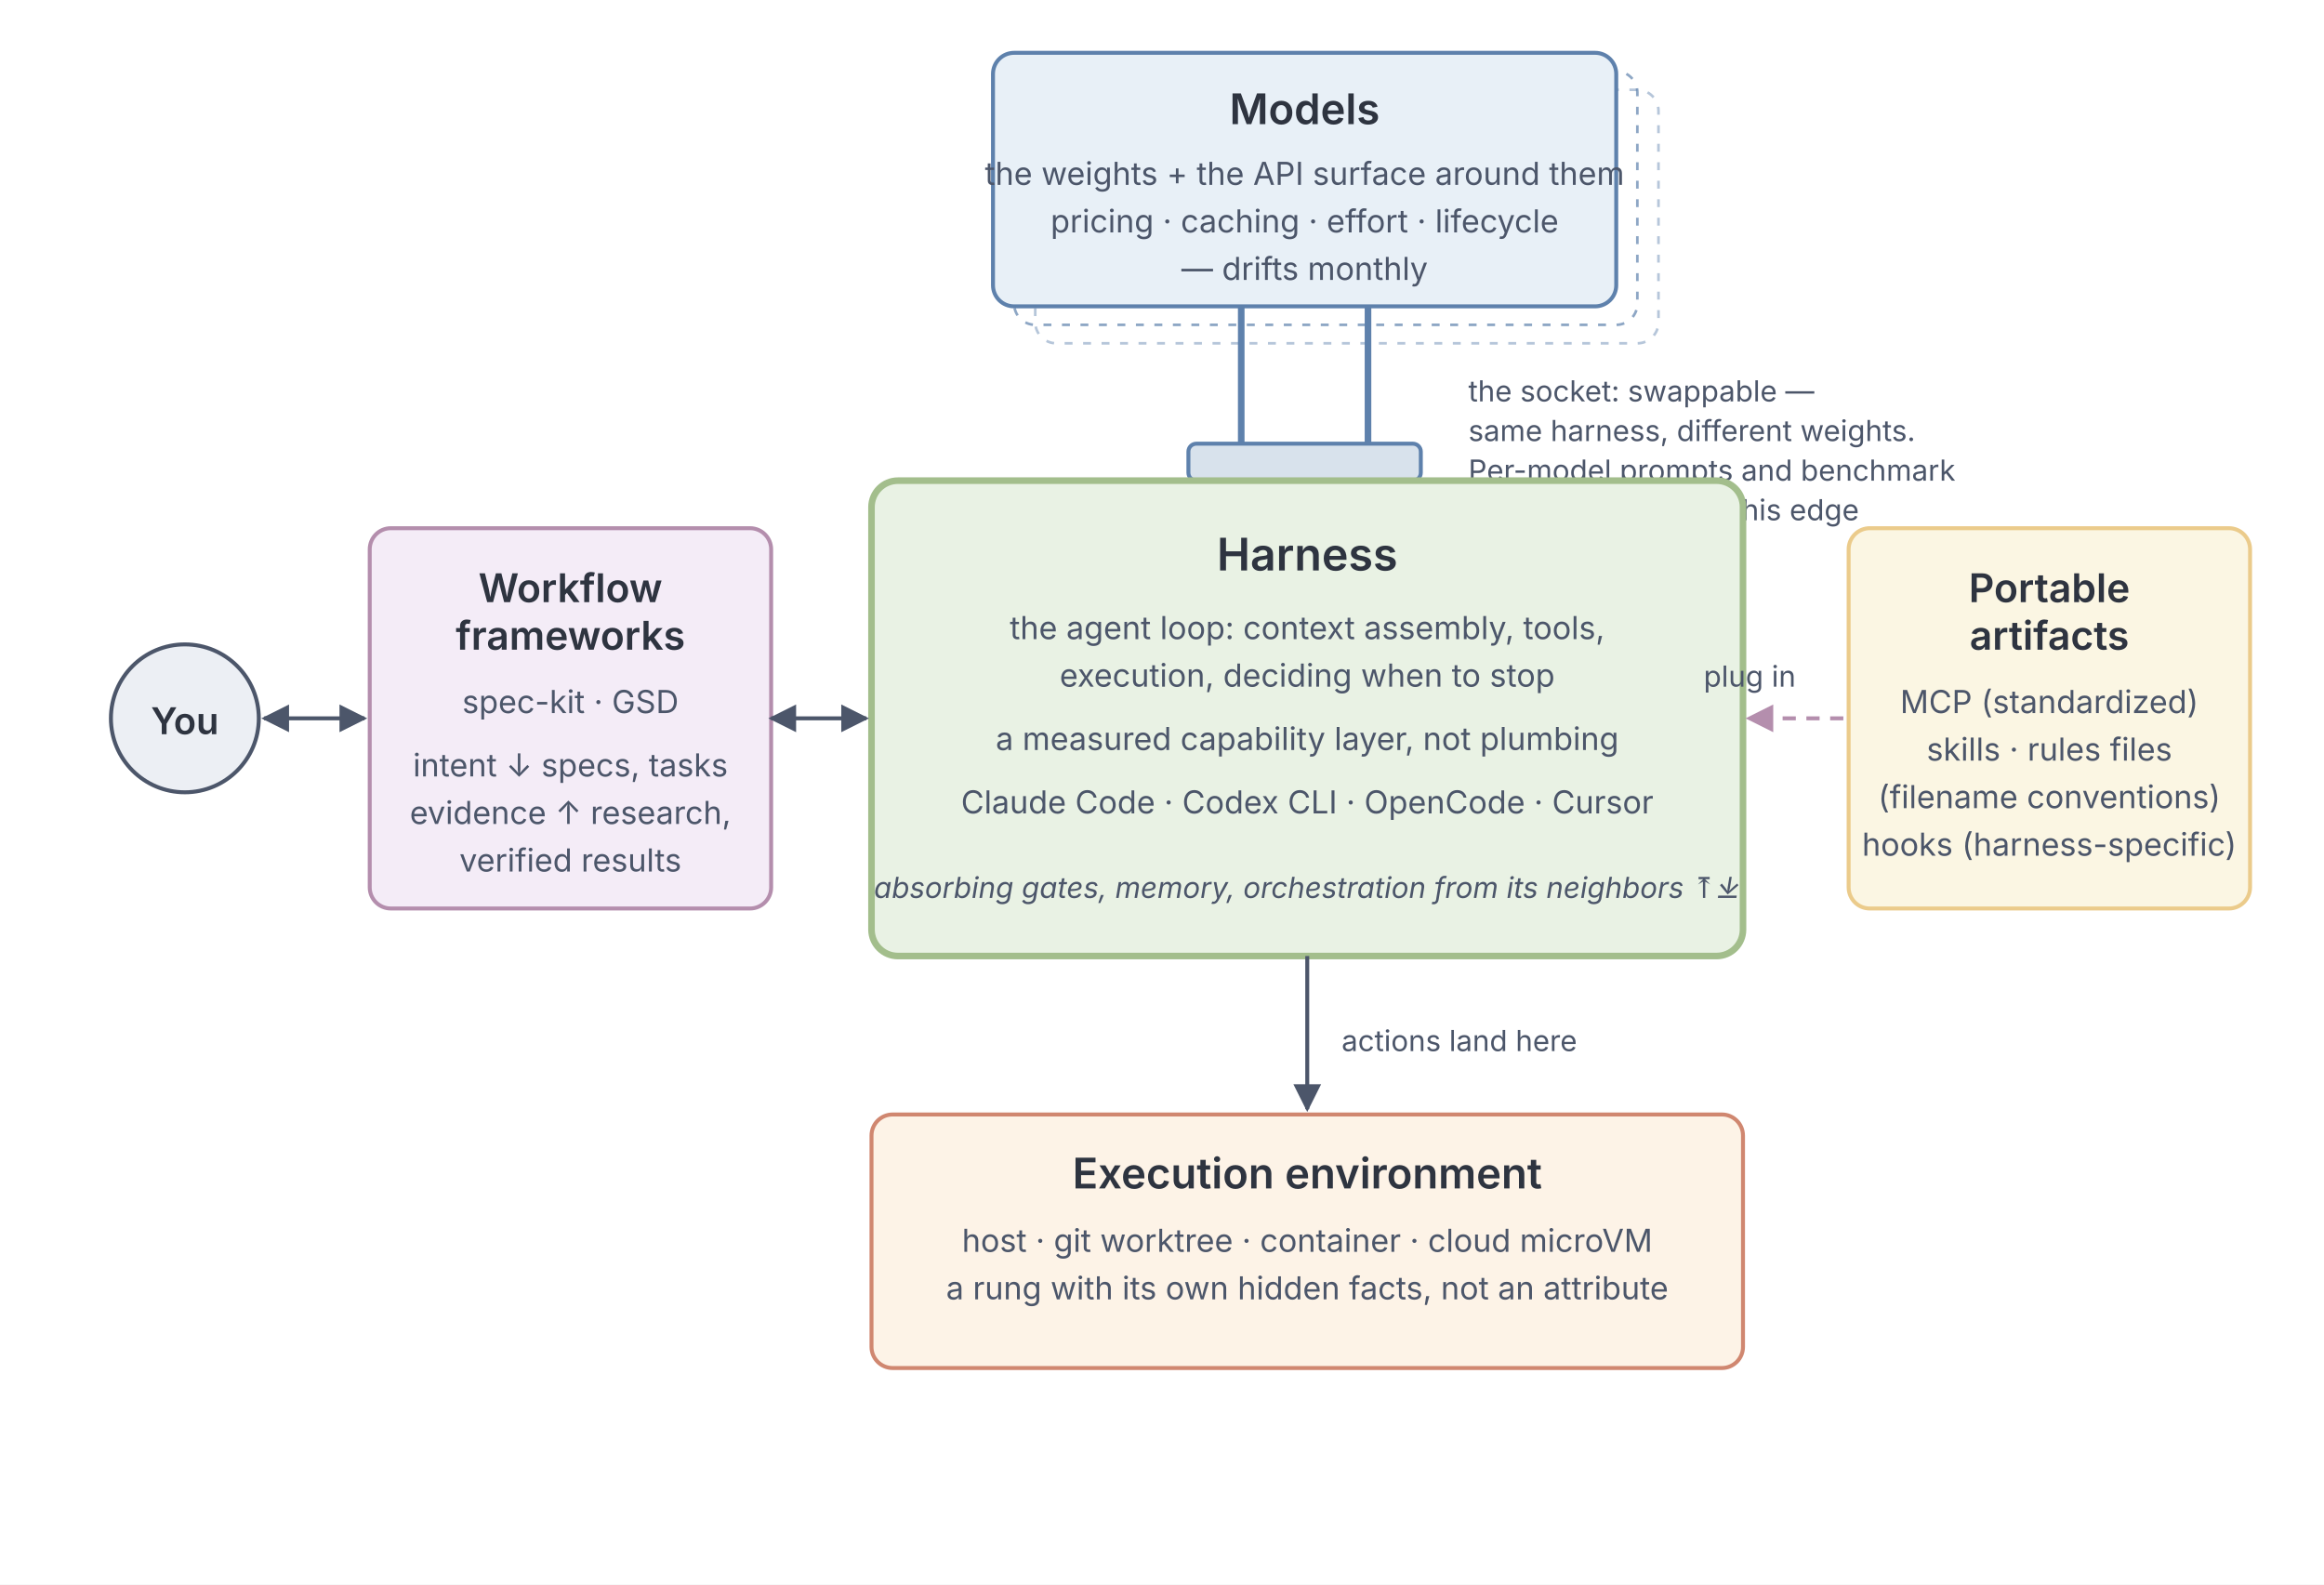
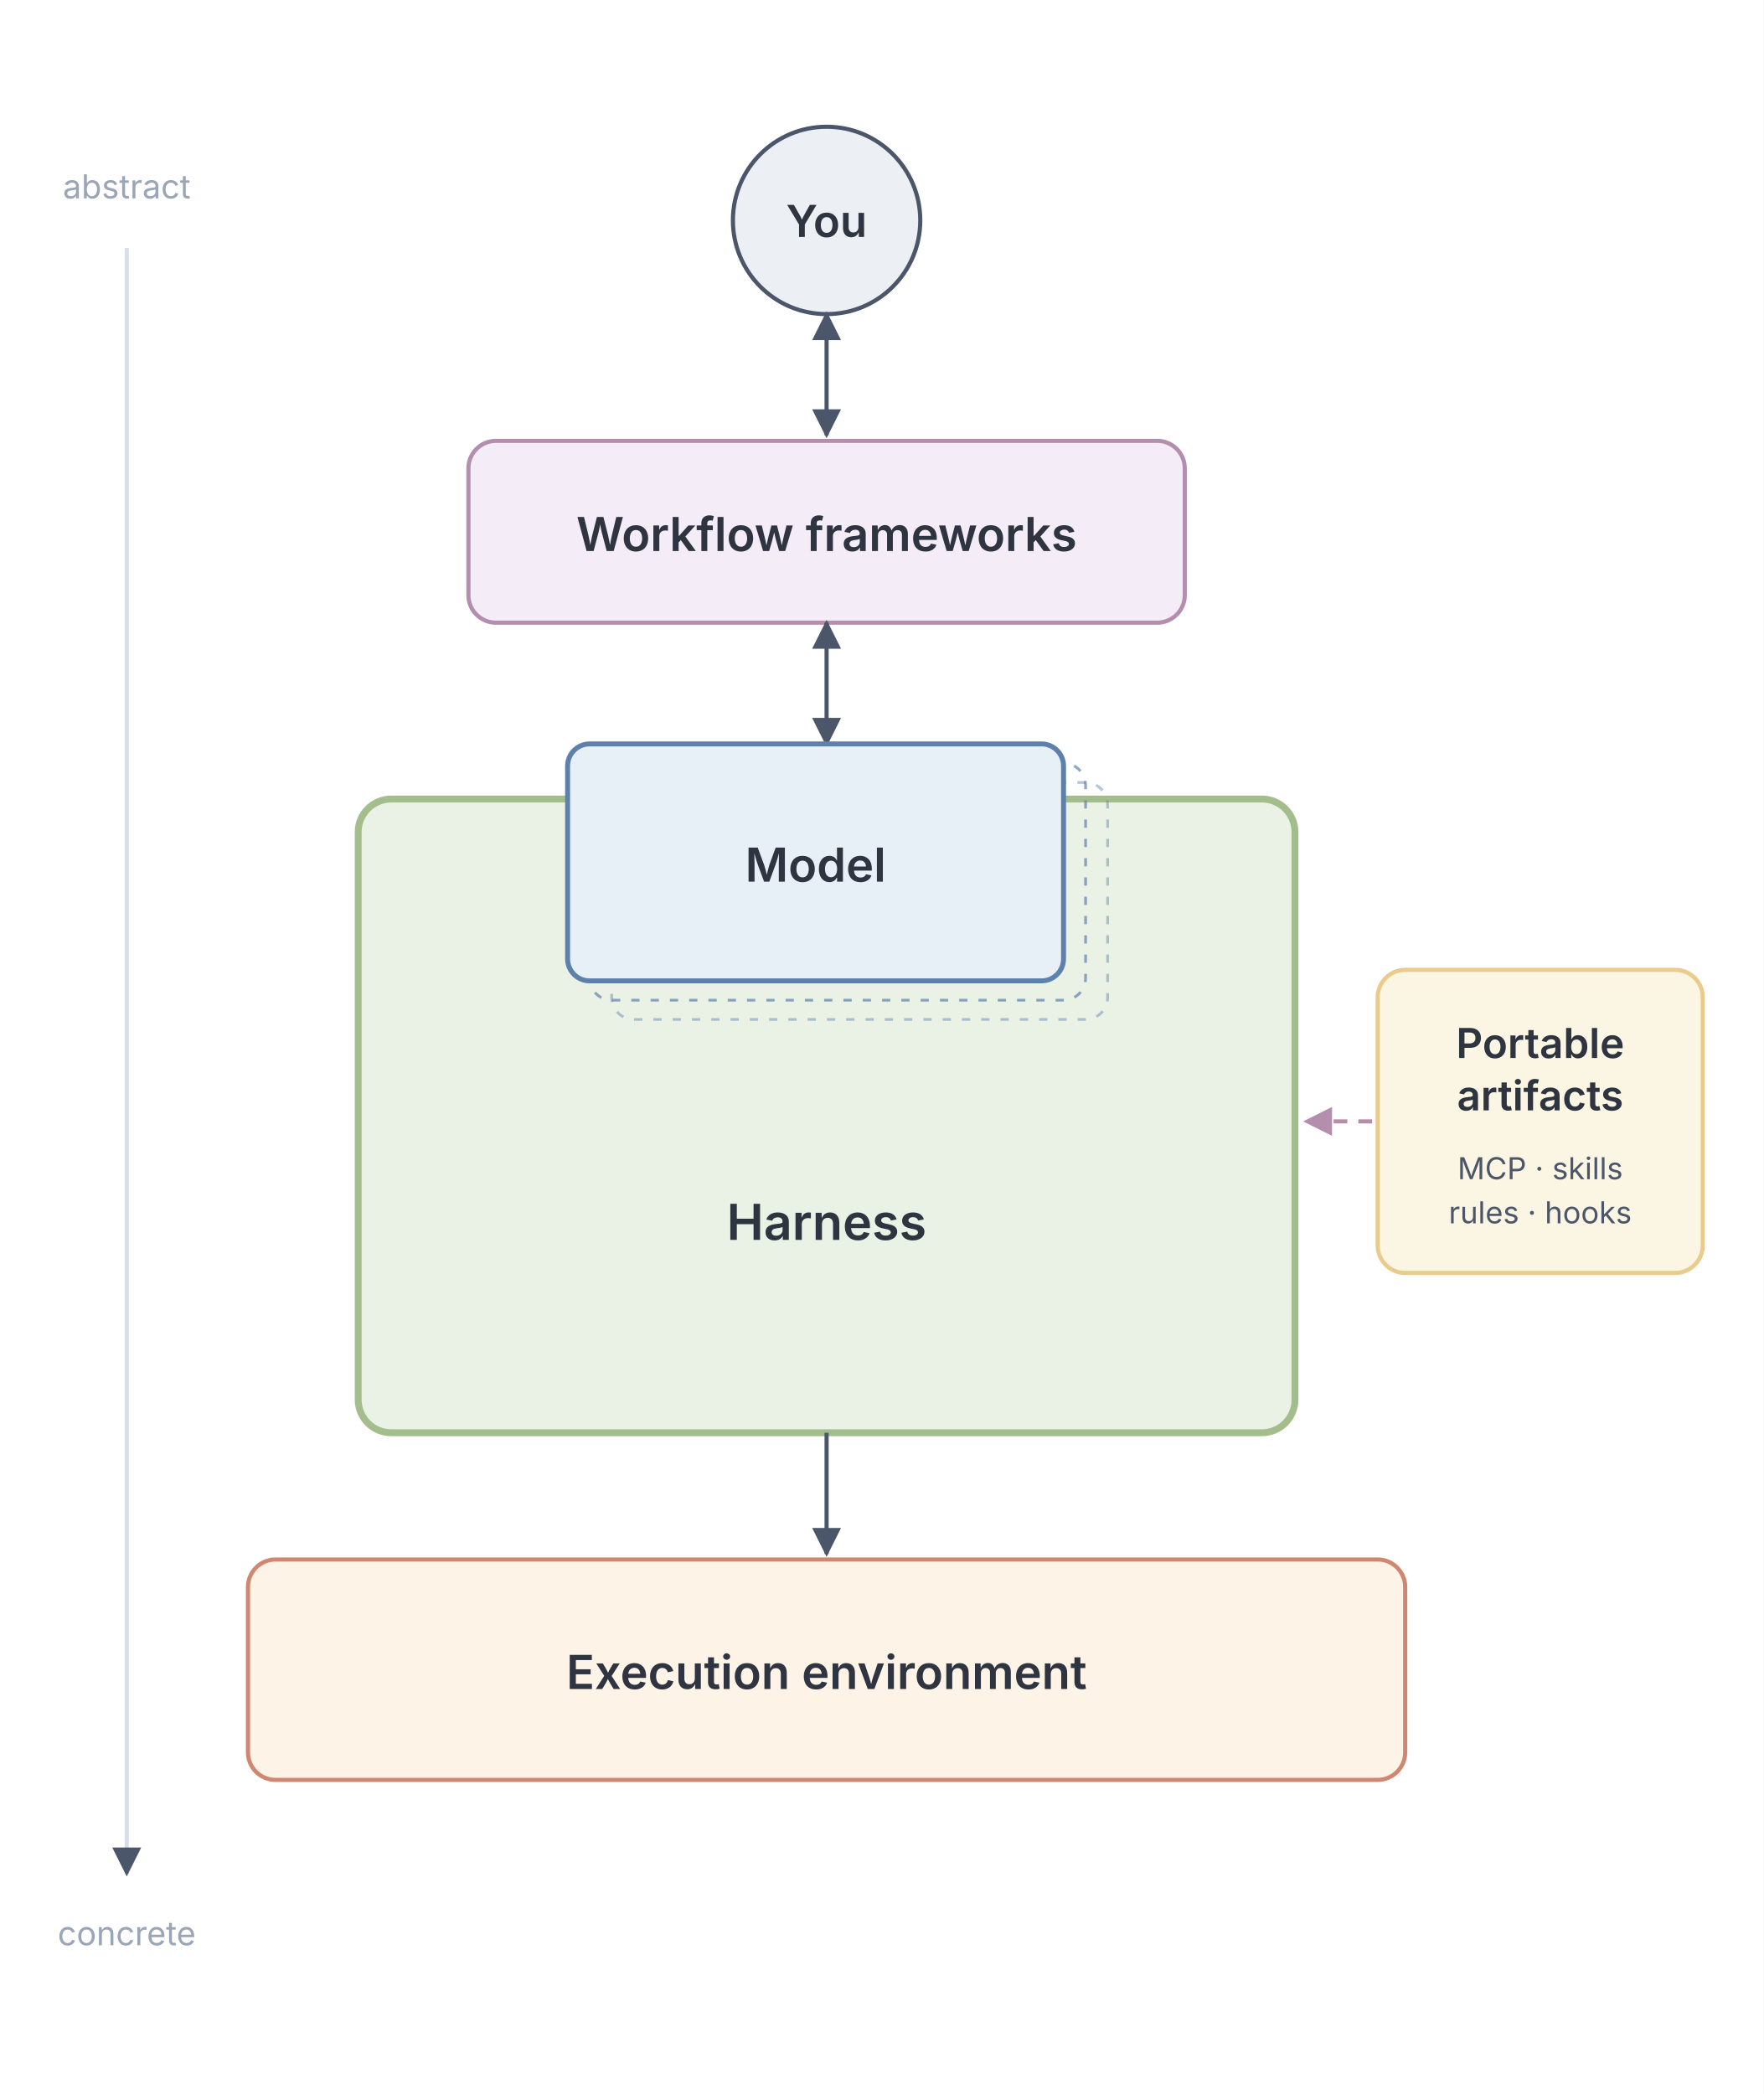
- <svg xmlns="http://www.w3.org/2000/svg" viewBox="0 0 880 600" font-family="system-ui, -apple-system, sans-serif">
+ <svg xmlns="http://www.w3.org/2000/svg" viewBox="0 0 640 760" font-family="system-ui, -apple-system, sans-serif">
  <defs>
    <marker id="arrow" viewBox="0 0 10 10" refX="9" refY="5" markerWidth="7" markerHeight="7" orient="auto-start-reverse">
      <path d="M 0 0 L 10 5 L 0 10 z" fill="#4c566a" />
    </marker>
    <marker id="arrowdash" viewBox="0 0 10 10" refX="9" refY="5" markerWidth="7" markerHeight="7" orient="auto-start-reverse">
      <path d="M 0 0 L 10 5 L 0 10 z" fill="#b48ead" />
    </marker>
  </defs>
-   <rect x="0" y="0" width="880" height="600" fill="#ffffff" />
-   <rect x="392" y="34" width="236" height="96" rx="8" fill="none" stroke="#5e81ac" stroke-width="1" stroke-dasharray="3 4" opacity="0.45" />
-   <rect x="384" y="27" width="236" height="96" rx="8" fill="none" stroke="#5e81ac" stroke-width="1" stroke-dasharray="3 4" opacity="0.7" />
-   <rect x="376" y="20" width="236" height="96" rx="8" fill="#e8f0f7" stroke="#5e81ac" stroke-width="1.5" />
-   <text x="494" y="47" text-anchor="middle" font-size="16" font-weight="600" fill="#2e3440">Models</text>
-   <text x="494" y="70" text-anchor="middle" font-size="12" fill="#4c566a">the weights + the API surface around them</text>
-   <text x="494" y="88" text-anchor="middle" font-size="12" fill="#4c566a">pricing · caching · effort · lifecycle</text>
-   <text x="494" y="106" text-anchor="middle" font-size="12" fill="#4c566a">— drifts monthly</text>
-   <line x1="470" y1="116" x2="470" y2="176" stroke="#5e81ac" stroke-width="2.5" />
-   <line x1="518" y1="116" x2="518" y2="176" stroke="#5e81ac" stroke-width="2.5" />
-   <rect x="450" y="168" width="88" height="14" rx="3" fill="#d8e2ec" stroke="#5e81ac" stroke-width="1.5" />
-   <text x="556" y="152" font-size="11" fill="#4c566a">the socket: swappable —</text>
-   <text x="556" y="167" font-size="11" fill="#4c566a">same harness, different weights.</text>
-   <text x="556" y="182" font-size="11" fill="#4c566a">Per-model prompts and benchmark</text>
-   <text x="556" y="197" font-size="11" fill="#4c566a">confounds hide on this edge</text>
-   <rect x="330" y="182" width="330" height="180" rx="10" fill="#e9f2e4" stroke="#a3be8c" stroke-width="2.5" />
-   <text x="495" y="216" text-anchor="middle" font-size="17" font-weight="600" fill="#2e3440">Harness</text>
-   <text x="495" y="242" text-anchor="middle" font-size="12" fill="#4c566a">the agent loop: context assembly, tools,</text>
-   <text x="495" y="260" text-anchor="middle" font-size="12" fill="#4c566a">execution, deciding when to stop</text>
-   <text x="495" y="284" text-anchor="middle" font-size="12" fill="#4c566a">a measured capability layer, not plumbing</text>
-   <text x="495" y="308" text-anchor="middle" font-size="12" fill="#4c566a">Claude Code · Codex CLI · OpenCode · Cursor</text>
-   <text x="495" y="340" text-anchor="middle" font-size="11" font-style="italic" fill="#4c566a">absorbing gates, memory, orchestration from its neighbors ⤒⤓</text>
-   <line x1="495" y1="362" x2="495" y2="420" stroke="#4c566a" stroke-width="1.5" marker-end="url(#arrow)" />
-   <text x="508" y="398" font-size="11" fill="#4c566a">actions land here</text>
-   <rect x="330" y="422" width="330" height="96" rx="8" fill="#fdf3e7" stroke="#d08770" stroke-width="1.5" />
-   <text x="495" y="450" text-anchor="middle" font-size="16" font-weight="600" fill="#2e3440">Execution environment</text>
-   <text x="495" y="474" text-anchor="middle" font-size="12" fill="#4c566a">host · git worktree · container · cloud microVM</text>
-   <text x="495" y="492" text-anchor="middle" font-size="12" fill="#4c566a">a rung with its own hidden facts, not an attribute</text>
-   <circle cx="70" cy="272" r="28" fill="#eceff4" stroke="#4c566a" stroke-width="1.5" />
-   <text x="70" y="278" text-anchor="middle" font-size="14" fill="#2e3440" font-weight="600">You</text>
-   <line x1="100" y1="272" x2="138" y2="272" stroke="#4c566a" stroke-width="1.5" marker-end="url(#arrow)" marker-start="url(#arrow)" />
-   <rect x="140" y="200" width="152" height="144" rx="8" fill="#f4ecf7" stroke="#b48ead" stroke-width="1.5" />
-   <text x="216" y="228" text-anchor="middle" font-size="15" font-weight="600" fill="#2e3440">Workflow</text>
-   <text x="216" y="246" text-anchor="middle" font-size="15" font-weight="600" fill="#2e3440">frameworks</text>
-   <text x="216" y="270" text-anchor="middle" font-size="12" fill="#4c566a">spec-kit · GSD</text>
-   <text x="216" y="294" text-anchor="middle" font-size="12" fill="#4c566a">intent ↓ specs, tasks</text>
-   <text x="216" y="312" text-anchor="middle" font-size="12" fill="#4c566a">evidence ↑ research,</text>
-   <text x="216" y="330" text-anchor="middle" font-size="12" fill="#4c566a">verified results</text>
-   <line x1="292" y1="272" x2="328" y2="272" stroke="#4c566a" stroke-width="1.5" marker-end="url(#arrow)" marker-start="url(#arrow)" />
-   <rect x="700" y="200" width="152" height="144" rx="8" fill="#fbf6e3" stroke="#ebcb8b" stroke-width="1.5" />
-   <text x="776" y="228" text-anchor="middle" font-size="15" font-weight="600" fill="#2e3440">Portable</text>
-   <text x="776" y="246" text-anchor="middle" font-size="15" font-weight="600" fill="#2e3440">artifacts</text>
-   <text x="776" y="270" text-anchor="middle" font-size="12" fill="#4c566a">MCP (standardized)</text>
-   <text x="776" y="288" text-anchor="middle" font-size="12" fill="#4c566a">skills · rules files</text>
-   <text x="776" y="306" text-anchor="middle" font-size="12" fill="#4c566a">(filename conventions)</text>
-   <text x="776" y="324" text-anchor="middle" font-size="12" fill="#4c566a">hooks (harness-specific)</text>
-   <line x1="698" y1="272" x2="662" y2="272" stroke="#b48ead" stroke-width="1.5" stroke-dasharray="5 4" marker-end="url(#arrowdash)" />
-   <text x="680" y="260" text-anchor="end" font-size="11" fill="#4c566a">plug in</text>
+   <rect x="0" y="0" width="640" height="760" fill="#ffffff" />
+   <line x1="46" y1="90" x2="46" y2="680" stroke="#d8dee9" stroke-width="1.5" marker-end="url(#arrow)" />
+   <text x="46" y="72" text-anchor="middle" font-size="12" fill="#9aa5b5">abstract</text>
+   <text x="46" y="706" text-anchor="middle" font-size="12" fill="#9aa5b5">concrete</text>
+   <circle cx="300" cy="80" r="34" fill="#eceff4" stroke="#4c566a" stroke-width="1.5" />
+   <text x="300" y="86" text-anchor="middle" font-size="16" font-weight="600" fill="#2e3440">You</text>
+   <line x1="300" y1="114" x2="300" y2="158" stroke="#4c566a" stroke-width="1.5" marker-end="url(#arrow)" marker-start="url(#arrow)" />
+   <rect x="170" y="160" width="260" height="66" rx="10" fill="#f4ecf7" stroke="#b48ead" stroke-width="1.5" />
+   <text x="300" y="200" text-anchor="middle" font-size="17" font-weight="600" fill="#2e3440">Workflow frameworks</text>
+   <line x1="300" y1="226" x2="300" y2="270" stroke="#4c566a" stroke-width="1.5" marker-end="url(#arrow)" marker-start="url(#arrow)" />
+   <rect x="130" y="290" width="340" height="230" rx="12" fill="#e9f2e4" stroke="#a3be8c" stroke-width="2.5" />
+   <rect x="222" y="284" width="180" height="86" rx="8" fill="none" stroke="#5e81ac" stroke-width="1" stroke-dasharray="3 4" opacity="0.45" />
+   <rect x="214" y="277" width="180" height="86" rx="8" fill="none" stroke="#5e81ac" stroke-width="1" stroke-dasharray="3 4" opacity="0.7" />
+   <rect x="206" y="270" width="180" height="86" rx="8" fill="#e8f0f7" stroke="#5e81ac" stroke-width="1.8" />
+   <text x="296" y="320" text-anchor="middle" font-size="17" font-weight="600" fill="#2e3440">Model</text>
+   <text x="300" y="450" text-anchor="middle" font-size="18" font-weight="600" fill="#2e3440">Harness</text>
+   <line x1="300" y1="520" x2="300" y2="564" stroke="#4c566a" stroke-width="1.5" marker-end="url(#arrow)" />
+   <rect x="90" y="566" width="420" height="80" rx="10" fill="#fdf3e7" stroke="#d08770" stroke-width="1.5" />
+   <text x="300" y="613" text-anchor="middle" font-size="17" font-weight="600" fill="#2e3440">Execution environment</text>
+   <rect x="500" y="352" width="118" height="110" rx="10" fill="#fbf6e3" stroke="#ebcb8b" stroke-width="1.5" />
+   <text x="559" y="384" text-anchor="middle" font-size="15" font-weight="600" fill="#2e3440">Portable</text>
+   <text x="559" y="403" text-anchor="middle" font-size="15" font-weight="600" fill="#2e3440">artifacts</text>
+   <text x="559" y="428" text-anchor="middle" font-size="11" fill="#4c566a">MCP · skills</text>
+   <text x="559" y="444" text-anchor="middle" font-size="11" fill="#4c566a">rules · hooks</text>
+   <line x1="498" y1="407" x2="474" y2="407" stroke="#b48ead" stroke-width="1.5" stroke-dasharray="5 4" marker-end="url(#arrowdash)" />
</svg>
